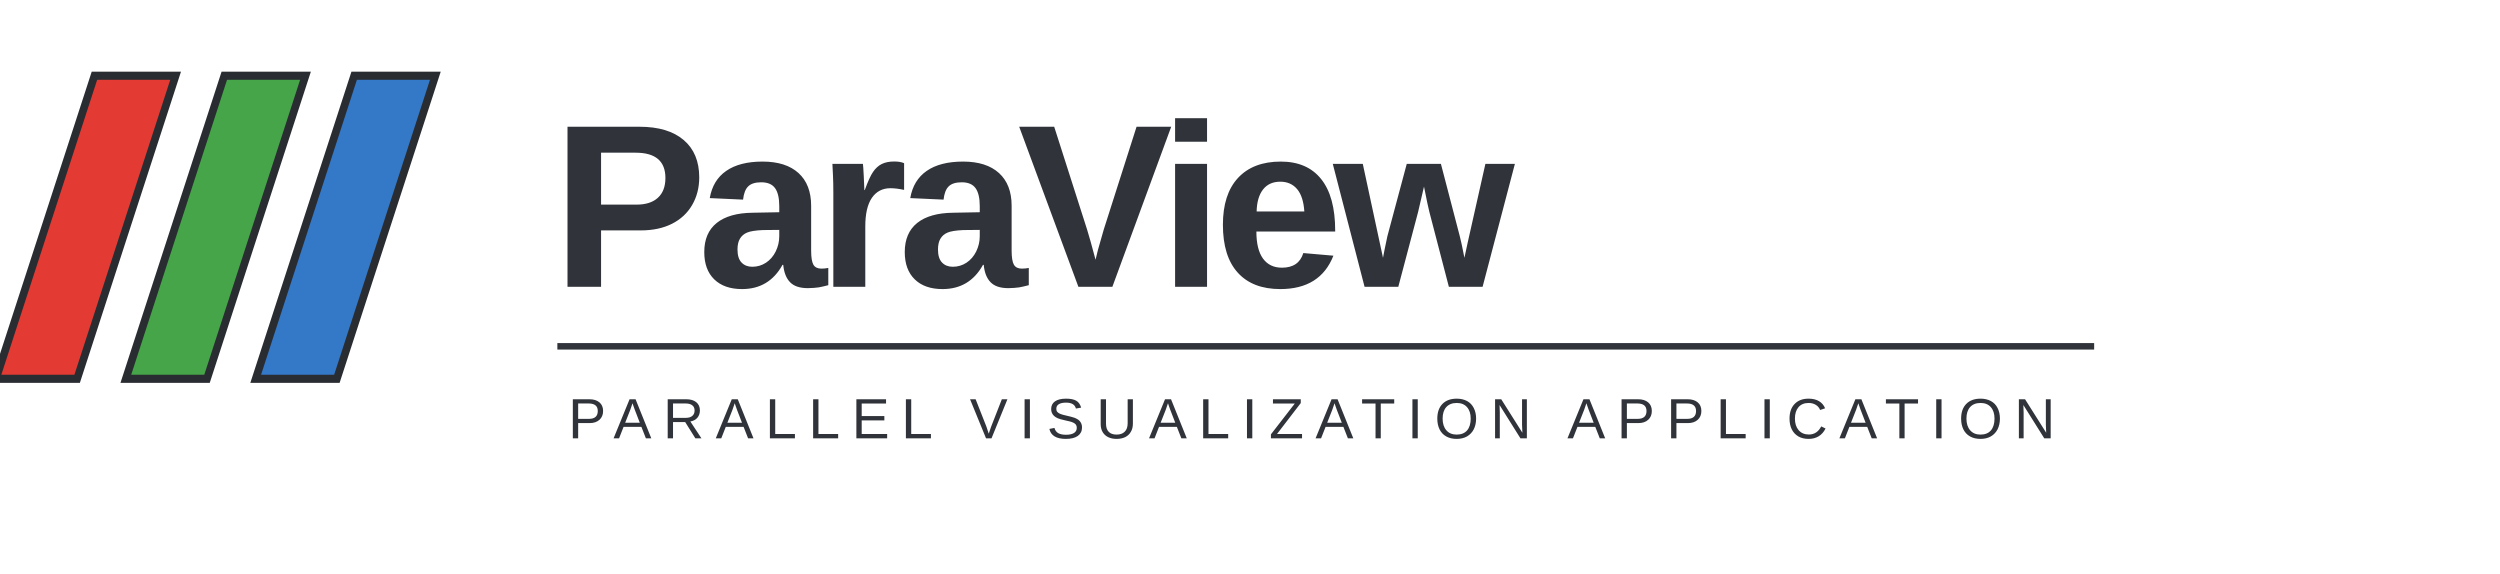
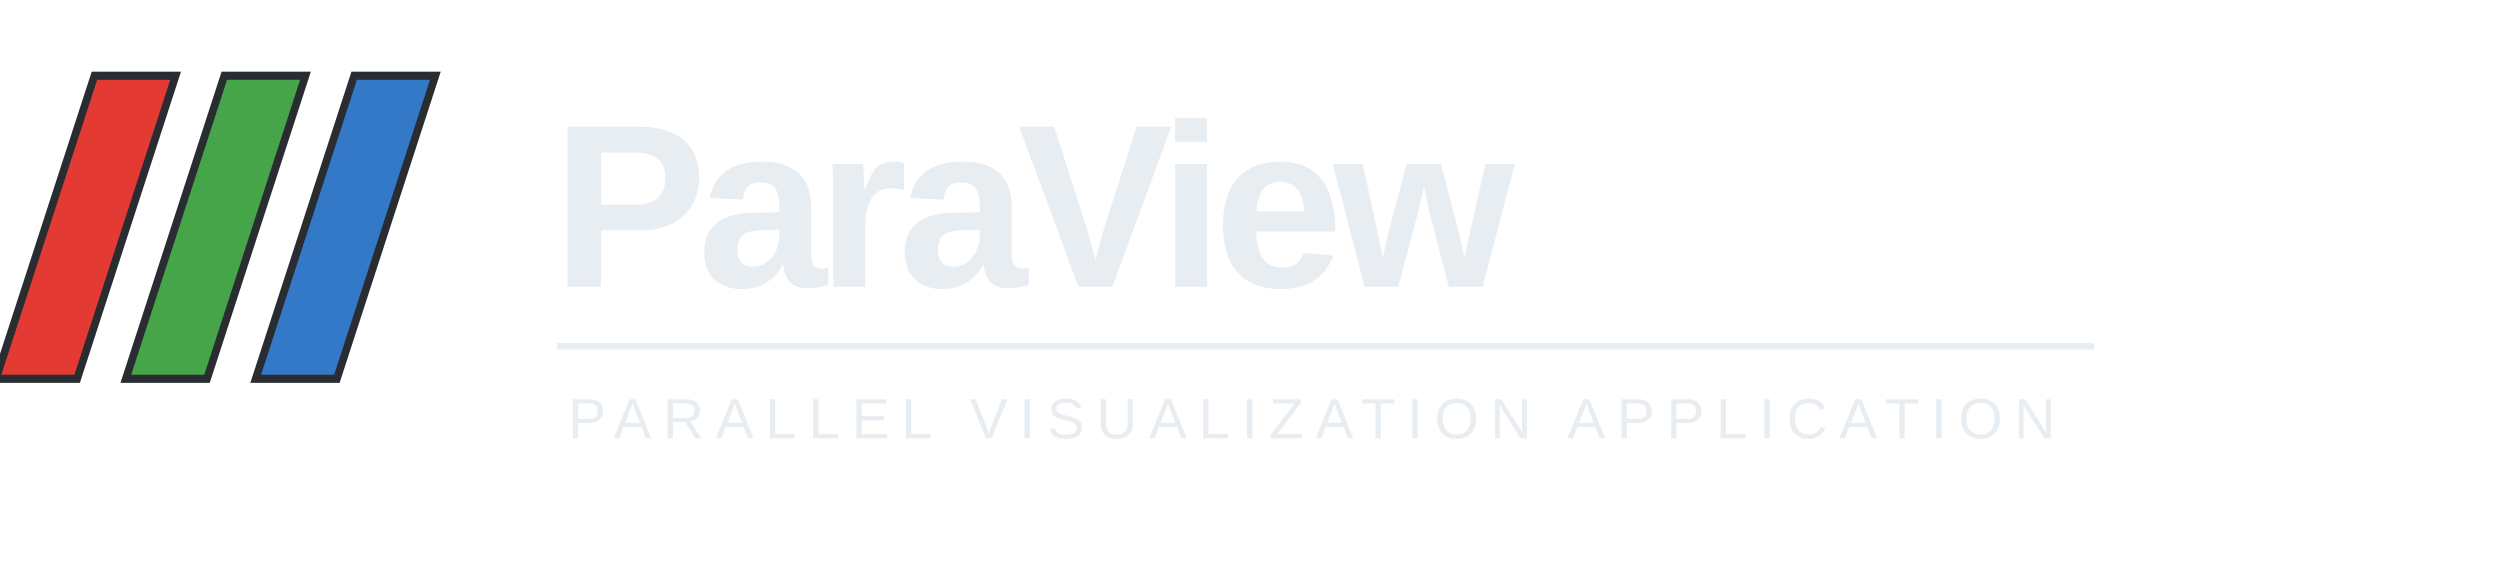
<svg xmlns="http://www.w3.org/2000/svg" viewBox="0 0 462 106" role="img" aria-labelledby="title desc">
  <g transform="skewX(-18)" stroke="#292d32" stroke-width="1.5">
    <path d="M22 14h15v56H22z" fill="#e33b34" />
    <path d="M46 14h15v56H46z" fill="#45a548" />
    <path d="M70 14h15v56H70z" fill="#3478c8" />
  </g>
-   <text x="102" y="53" fill="#30343a" font-family="Arial, Helvetica, sans-serif" font-size="43" font-weight="700" letter-spacing="-1.8">ParaView</text>
-   <path d="M103 64h284" stroke="#30343a" stroke-width="1.2" />
-   <text x="105" y="81" fill="#30343a" font-family="Arial, Helvetica, sans-serif" font-size="10.5" font-weight="500" letter-spacing="2.15">PARALLEL VISUALIZATION APPLICATION</text>
+   <text x="102" y="53" fill="#e8edf2" font-family="Arial, Helvetica, sans-serif" font-size="43" font-weight="700" letter-spacing="-1.8">ParaView</text>
+   <path d="M103 64h284" stroke="#e8edf2" stroke-width="1.2" />
+   <text x="105" y="81" fill="#e8edf2" font-family="Arial, Helvetica, sans-serif" font-size="10.5" font-weight="500" letter-spacing="2.15">PARALLEL VISUALIZATION APPLICATION</text>
</svg>
